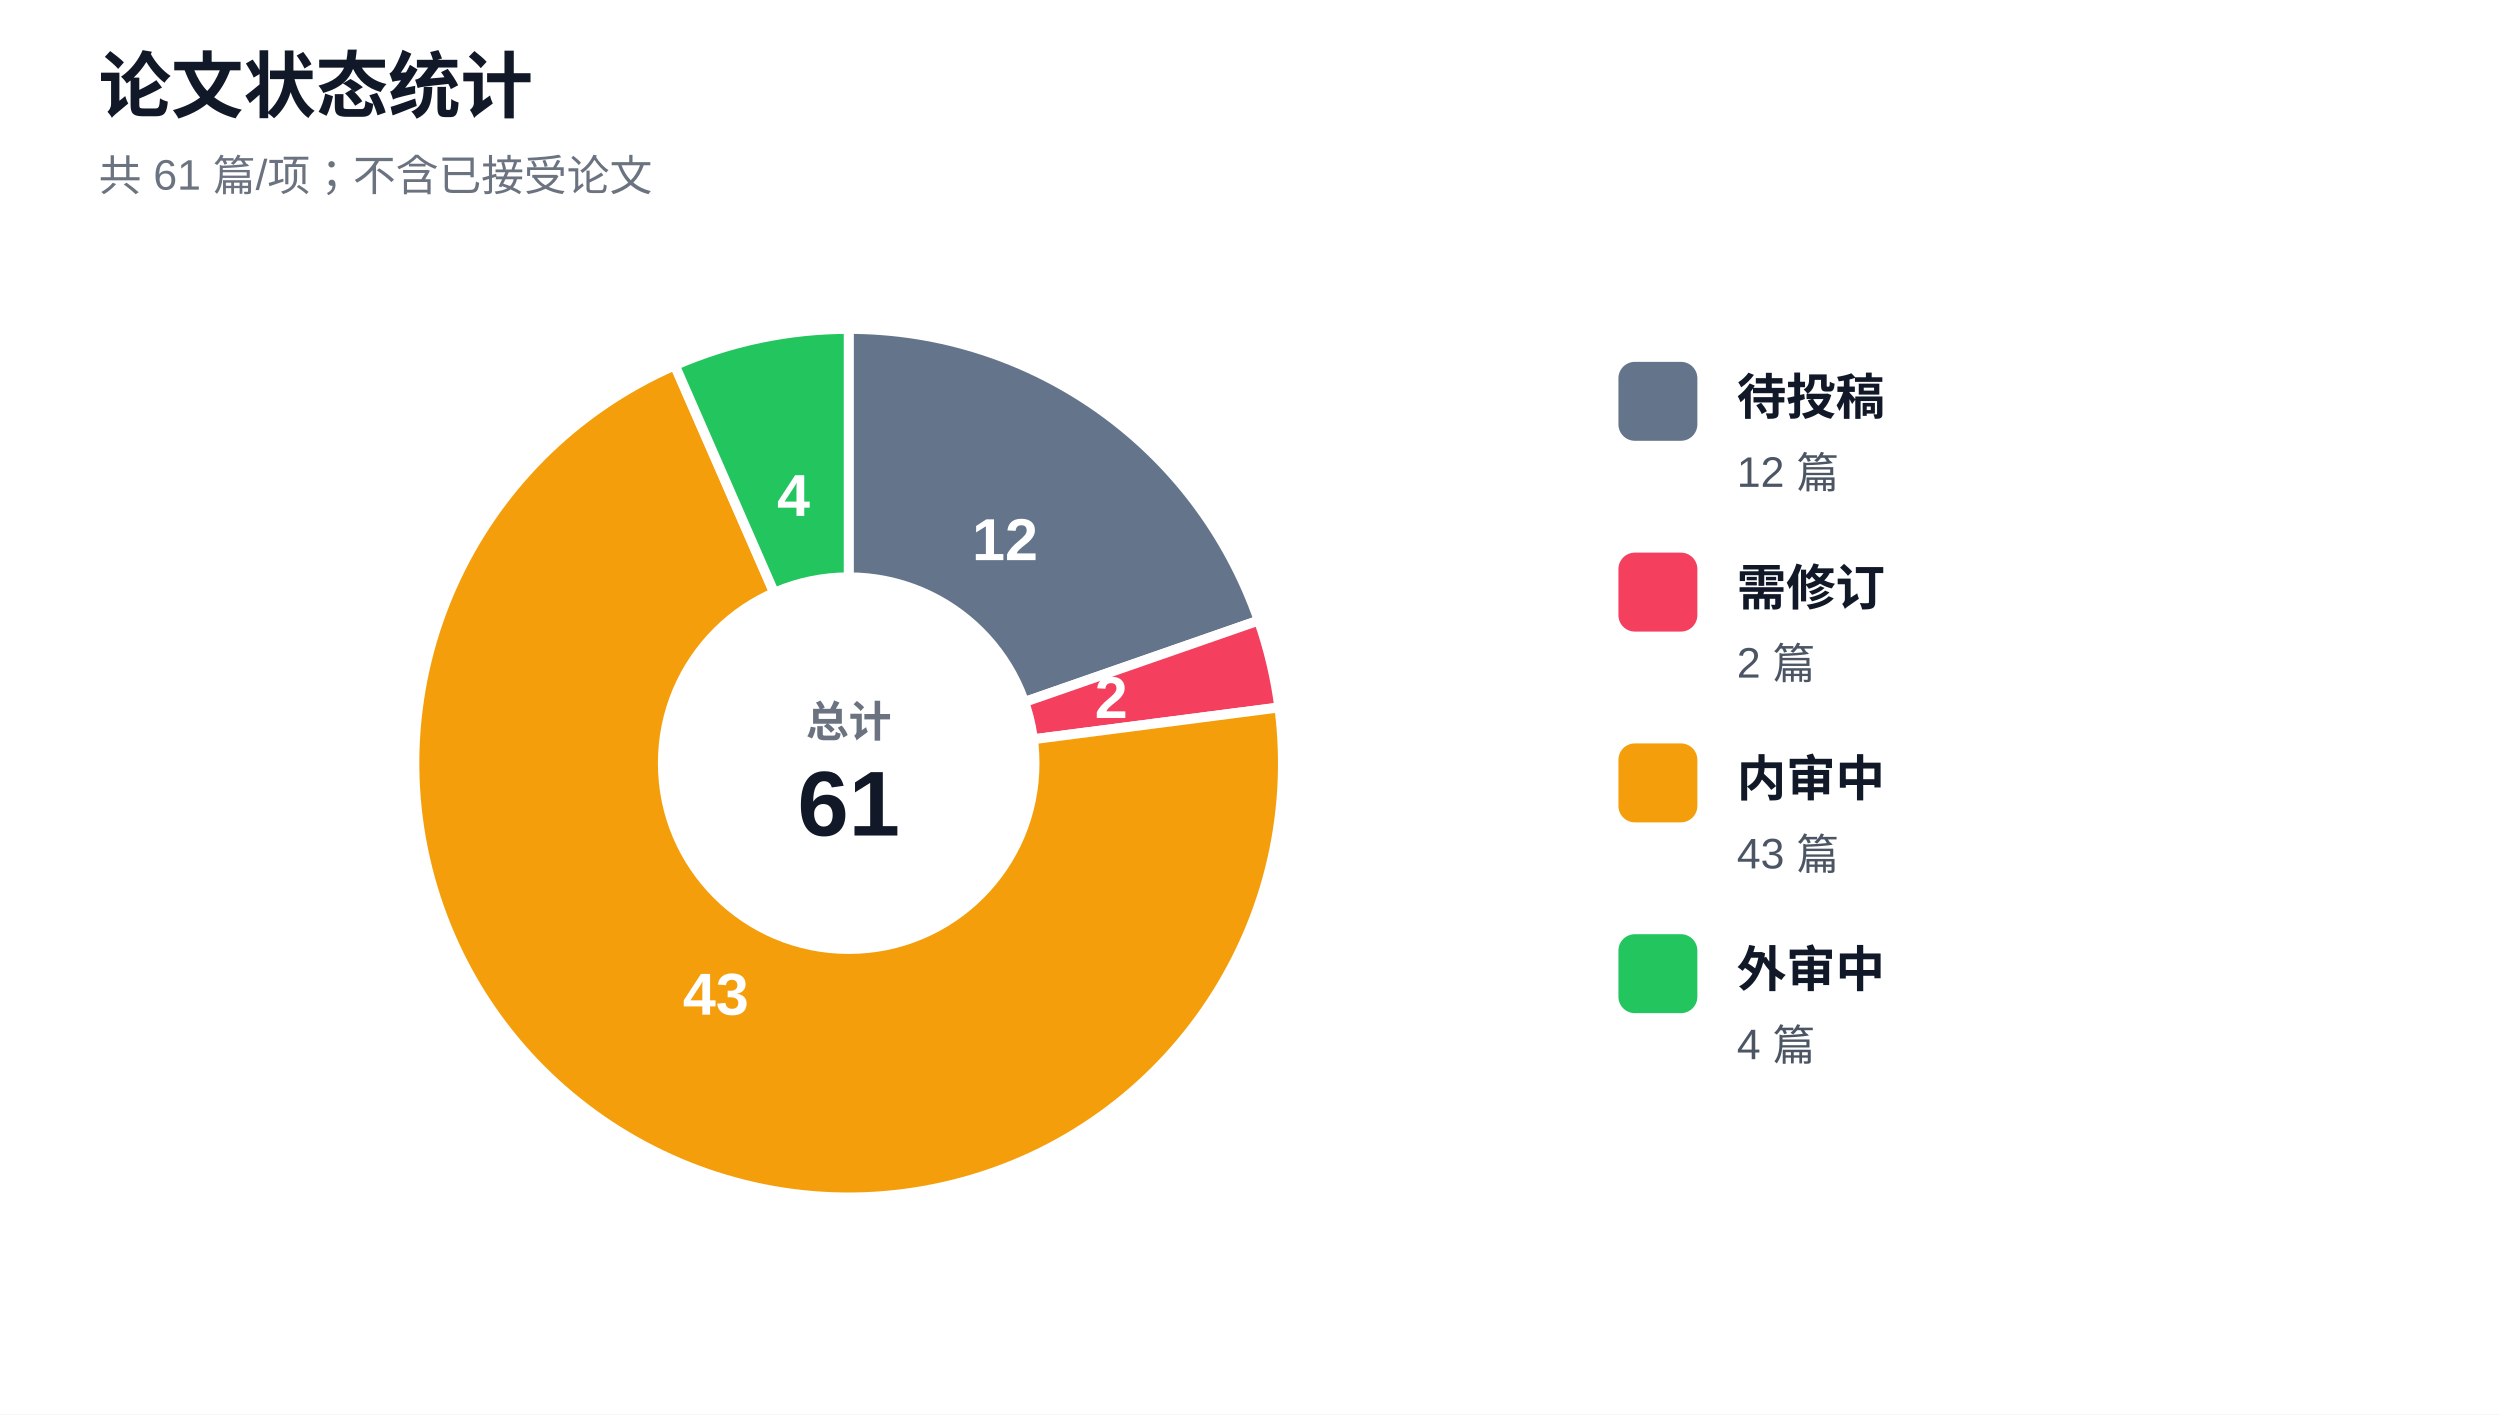
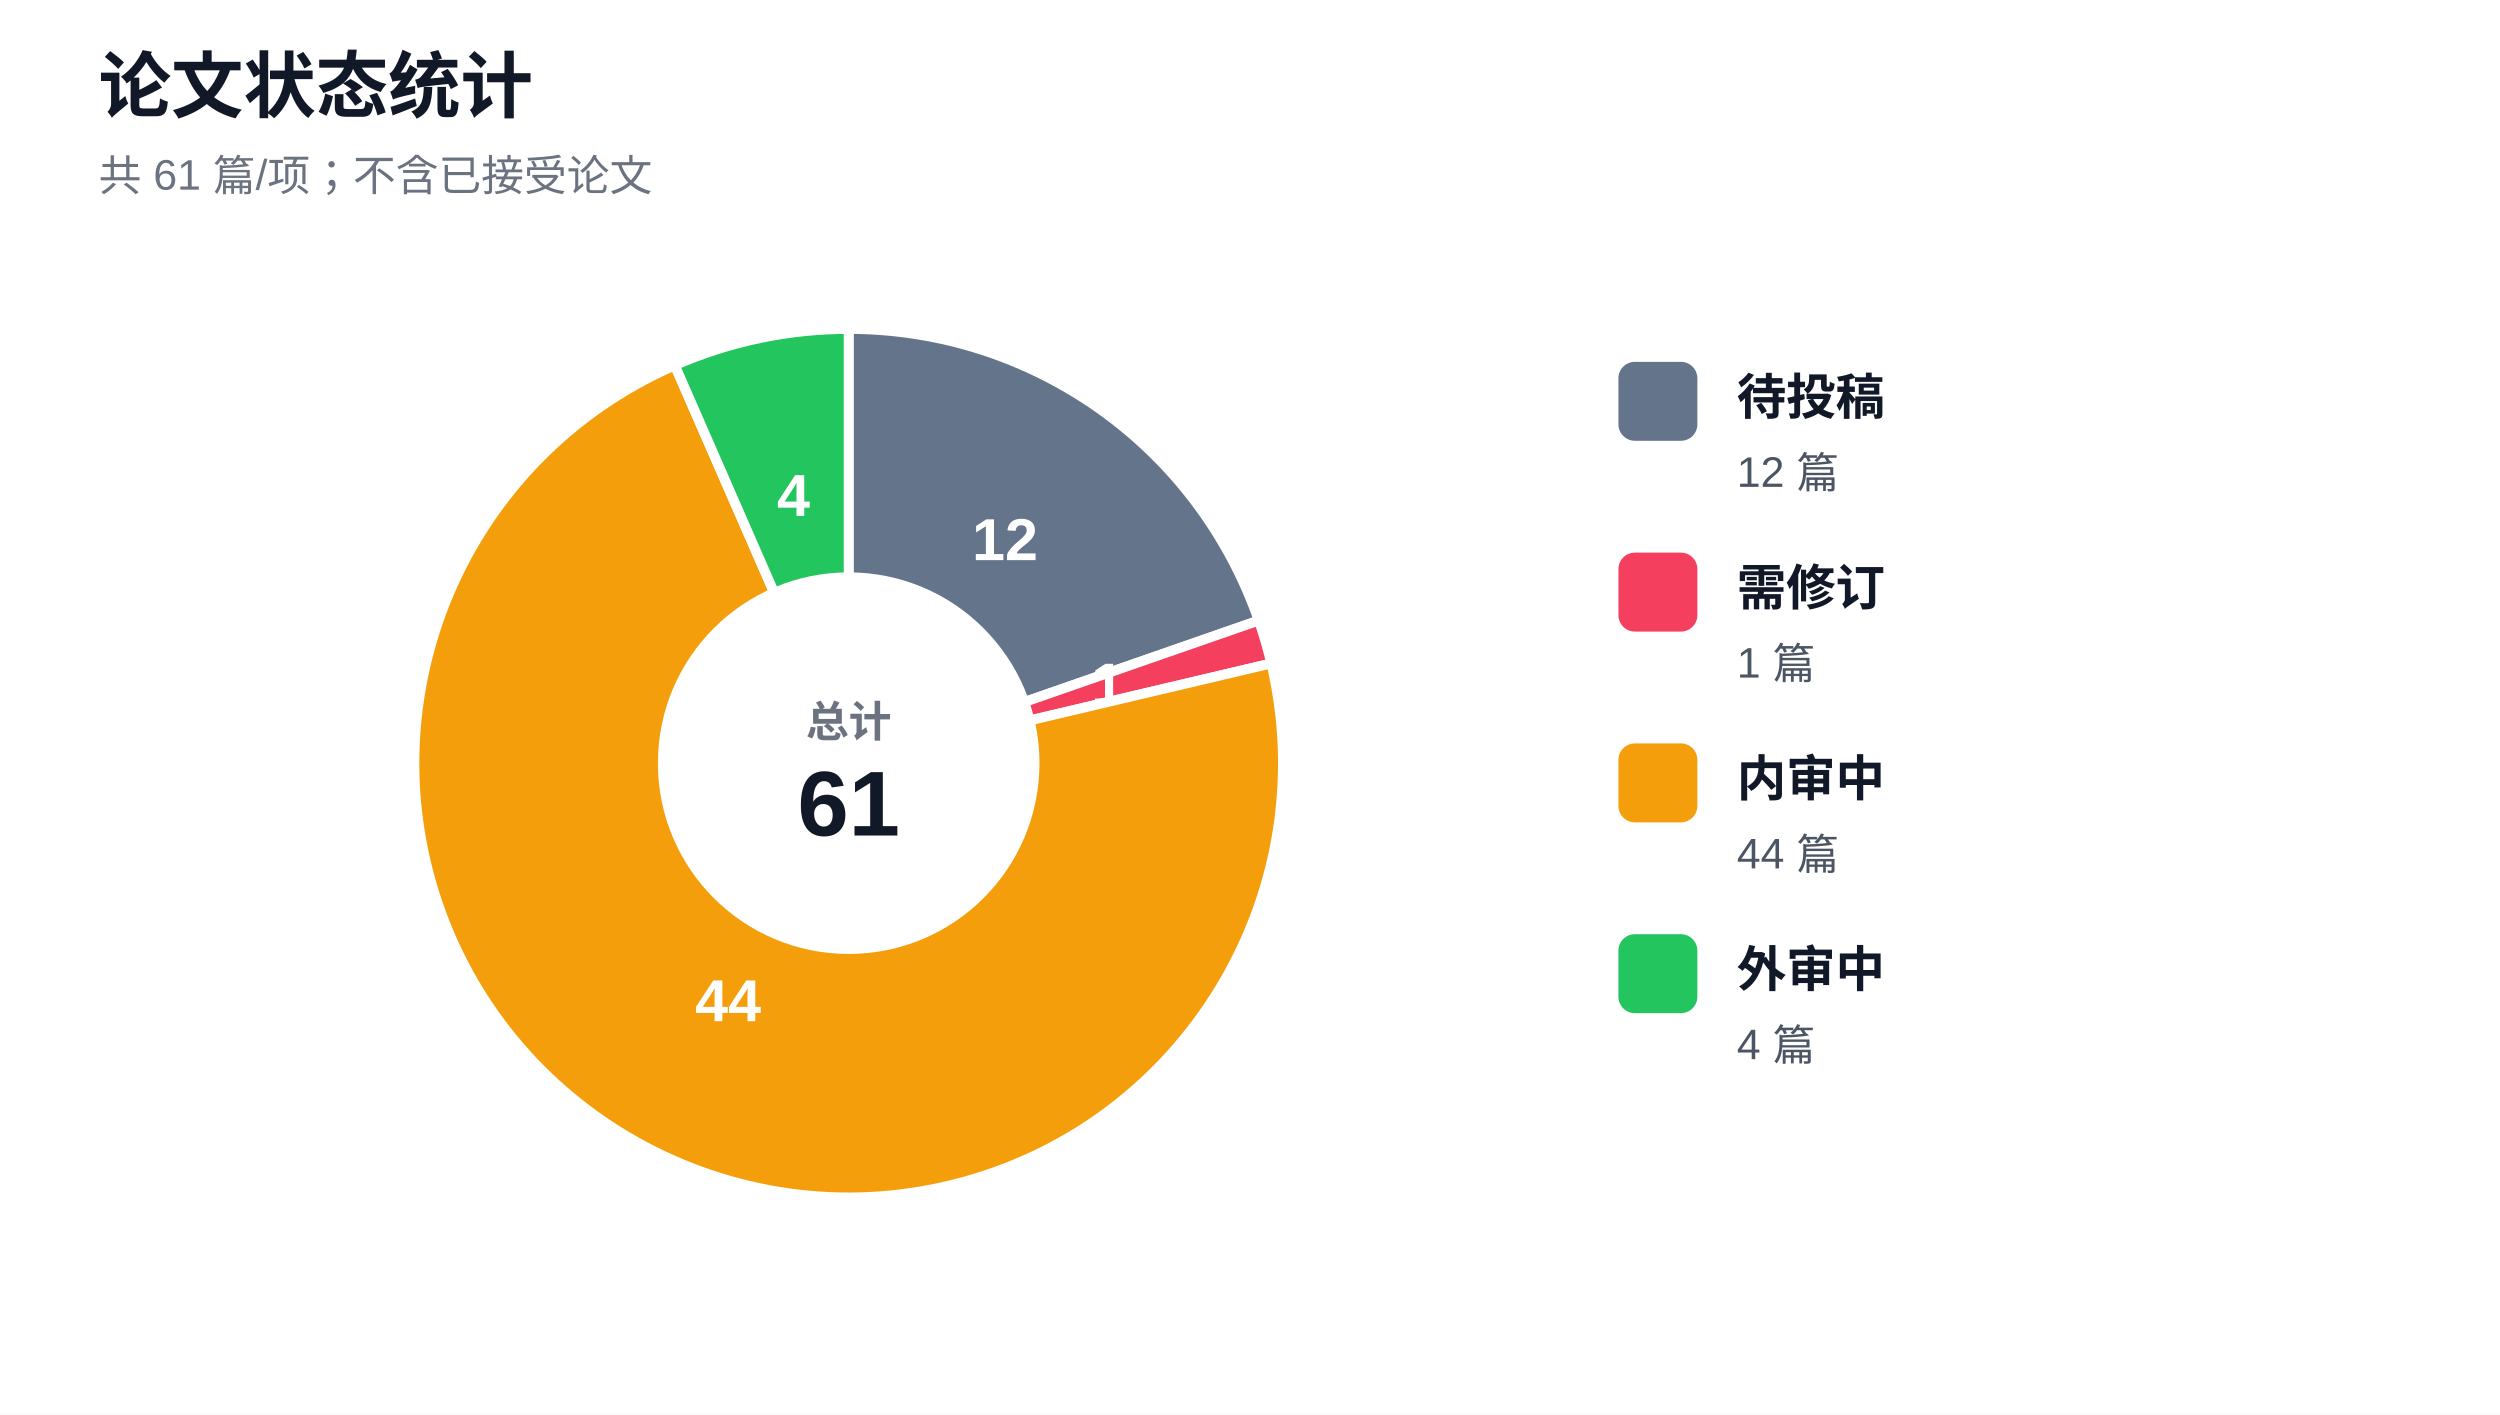
<svg xmlns="http://www.w3.org/2000/svg" width="760" height="430" viewBox="0 0 760 430" role="img" aria-labelledby="title desc">
  <rect width="760" height="430" fill="#ffffff" />
  <text x="30" y="34" fill="#111827" font-family="Arial, Microsoft YaHei, sans-serif" font-size="22" font-weight="700">论文状态统计</text>
  <text x="30" y="58" fill="#6b7280" font-family="Arial, Microsoft YaHei, sans-serif" font-size="13">共 61 篇/项；不含已接受论文</text>
  <g font-family="Arial, Microsoft YaHei, sans-serif">
    <path d="M 258 232 L 258 100 A 132 132 0 0 1 382.673 188.632 Z" fill="#64748b" stroke="#ffffff" stroke-width="3" />
    <text x="305.513" y="165.168" fill="#ffffff" font-size="18" font-weight="800" text-anchor="middle" dominant-baseline="middle">12</text>
-     <path d="M 258 232 L 382.673 188.632 A 132 132 0 0 1 388.907 215.051 Z" fill="#f43f5e" stroke="#ffffff" stroke-width="3" />
-     <text x="337.808" y="213.166" fill="#ffffff" font-size="18" font-weight="800" text-anchor="middle" dominant-baseline="middle">2</text>
-     <path d="M 258 232 L 388.907 215.051 A 132 132 0 1 1 205.14 111.046 Z" fill="#f59e0b" stroke="#ffffff" stroke-width="3" />
-     <text x="217.611" y="303.363" fill="#ffffff" font-size="18" font-weight="800" text-anchor="middle" dominant-baseline="middle">43</text>
+     <path d="M 258 232 L 382.673 188.632 A 132 132 0 0 1 386.471 201.681 Z" fill="#f43f5e" stroke="#ffffff" stroke-width="3" />
+     <text x="336.732" y="209.082" fill="#ffffff" font-size="18" font-weight="800" text-anchor="middle" dominant-baseline="middle">1</text>
+     <path d="M 258 232 L 386.471 201.681 A 132 132 0 1 1 205.14 111.046 Z" fill="#f59e0b" stroke="#ffffff" stroke-width="3" />
+     <text x="221.338" y="305.348" fill="#ffffff" font-size="18" font-weight="800" text-anchor="middle" dominant-baseline="middle">44</text>
    <path d="M 258 232 L 205.14 111.046 A 132 132 0 0 1 258 100 Z" fill="#22c55e" stroke="#ffffff" stroke-width="3" />
    <text x="241.227" y="151.734" fill="#ffffff" font-size="18" font-weight="800" text-anchor="middle" dominant-baseline="middle">4</text>
    <circle cx="258" cy="232" r="58" fill="#ffffff" />
    <text x="258" y="224" fill="#6b7280" font-size="13" font-weight="700" text-anchor="middle">总计</text>
    <text x="258" y="254" fill="#111827" font-size="28" font-weight="700" text-anchor="middle">61</text>
  </g>
  <g font-family="Arial, Microsoft YaHei, sans-serif">
    <rect x="492" y="110" width="24" height="24" rx="5" fill="#64748b" />
    <text x="528" y="126" fill="#111827" font-size="15" font-weight="700">待投稿</text>
    <text x="528" y="148" fill="#4b5563" font-size="13">12 篇</text>
    <rect x="492" y="168" width="24" height="24" rx="5" fill="#f43f5e" />
    <text x="528" y="184" fill="#111827" font-size="15" font-weight="700">需修订</text>
-     <text x="528" y="206" fill="#4b5563" font-size="13">2 篇</text>
+     <text x="528" y="206" fill="#4b5563" font-size="13">1 篇</text>
    <rect x="492" y="226" width="24" height="24" rx="5" fill="#f59e0b" />
    <text x="528" y="242" fill="#111827" font-size="15" font-weight="700">内审中</text>
-     <text x="528" y="264" fill="#4b5563" font-size="13">43 篇</text>
+     <text x="528" y="264" fill="#4b5563" font-size="13">44 篇</text>
    <rect x="492" y="284" width="24" height="24" rx="5" fill="#22c55e" />
    <text x="528" y="300" fill="#111827" font-size="15" font-weight="700">外审中</text>
    <text x="528" y="322" fill="#4b5563" font-size="13">4 篇</text>
  </g>
</svg>
